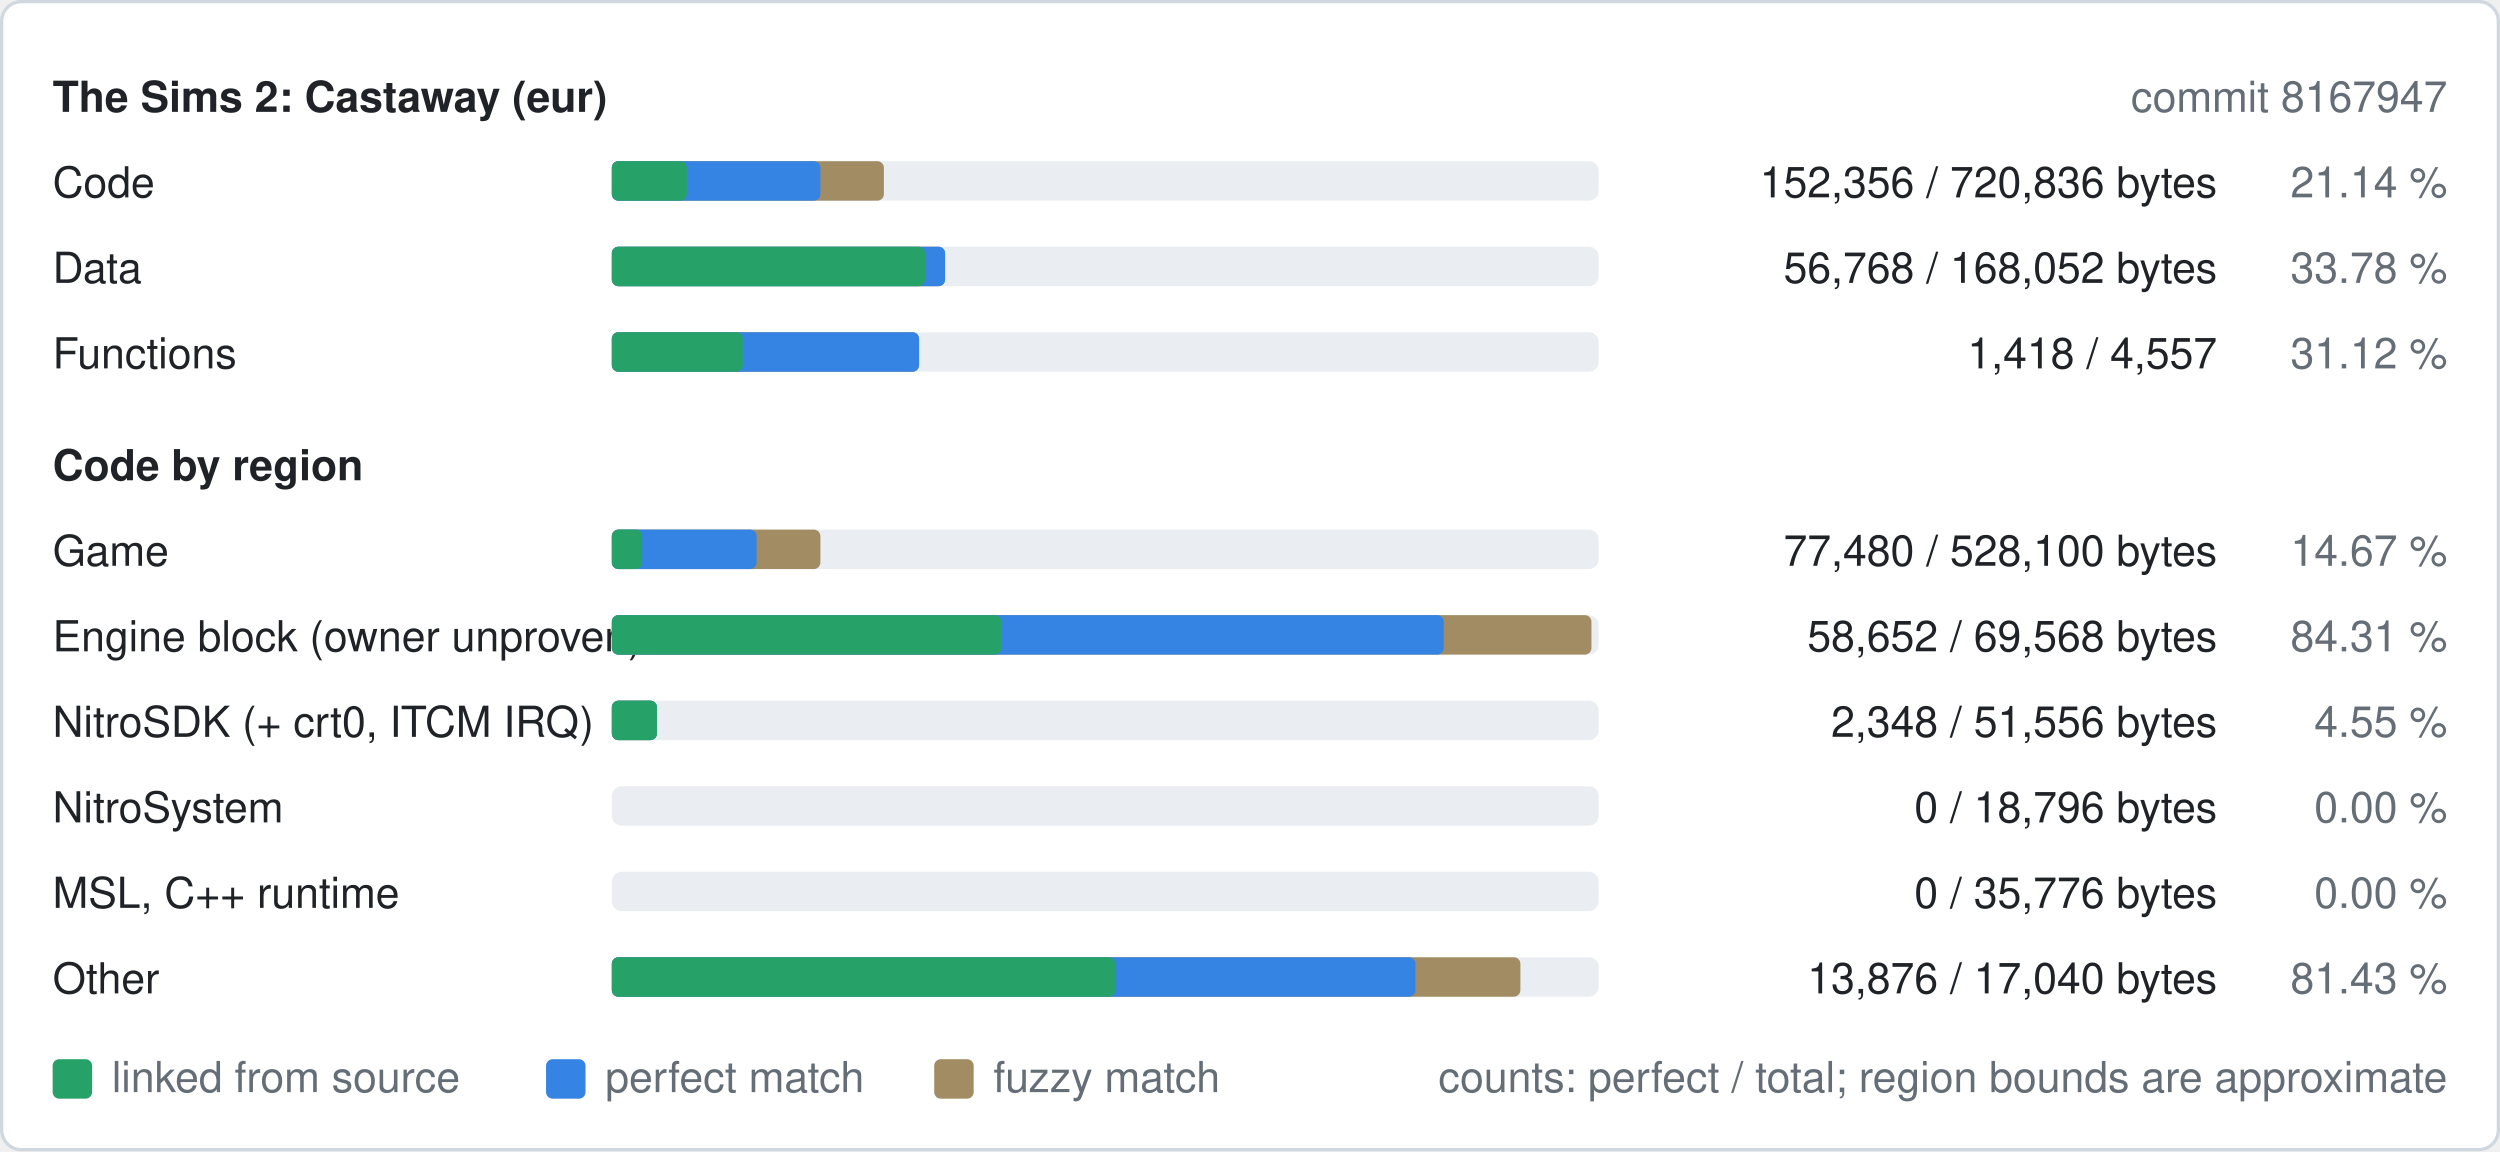
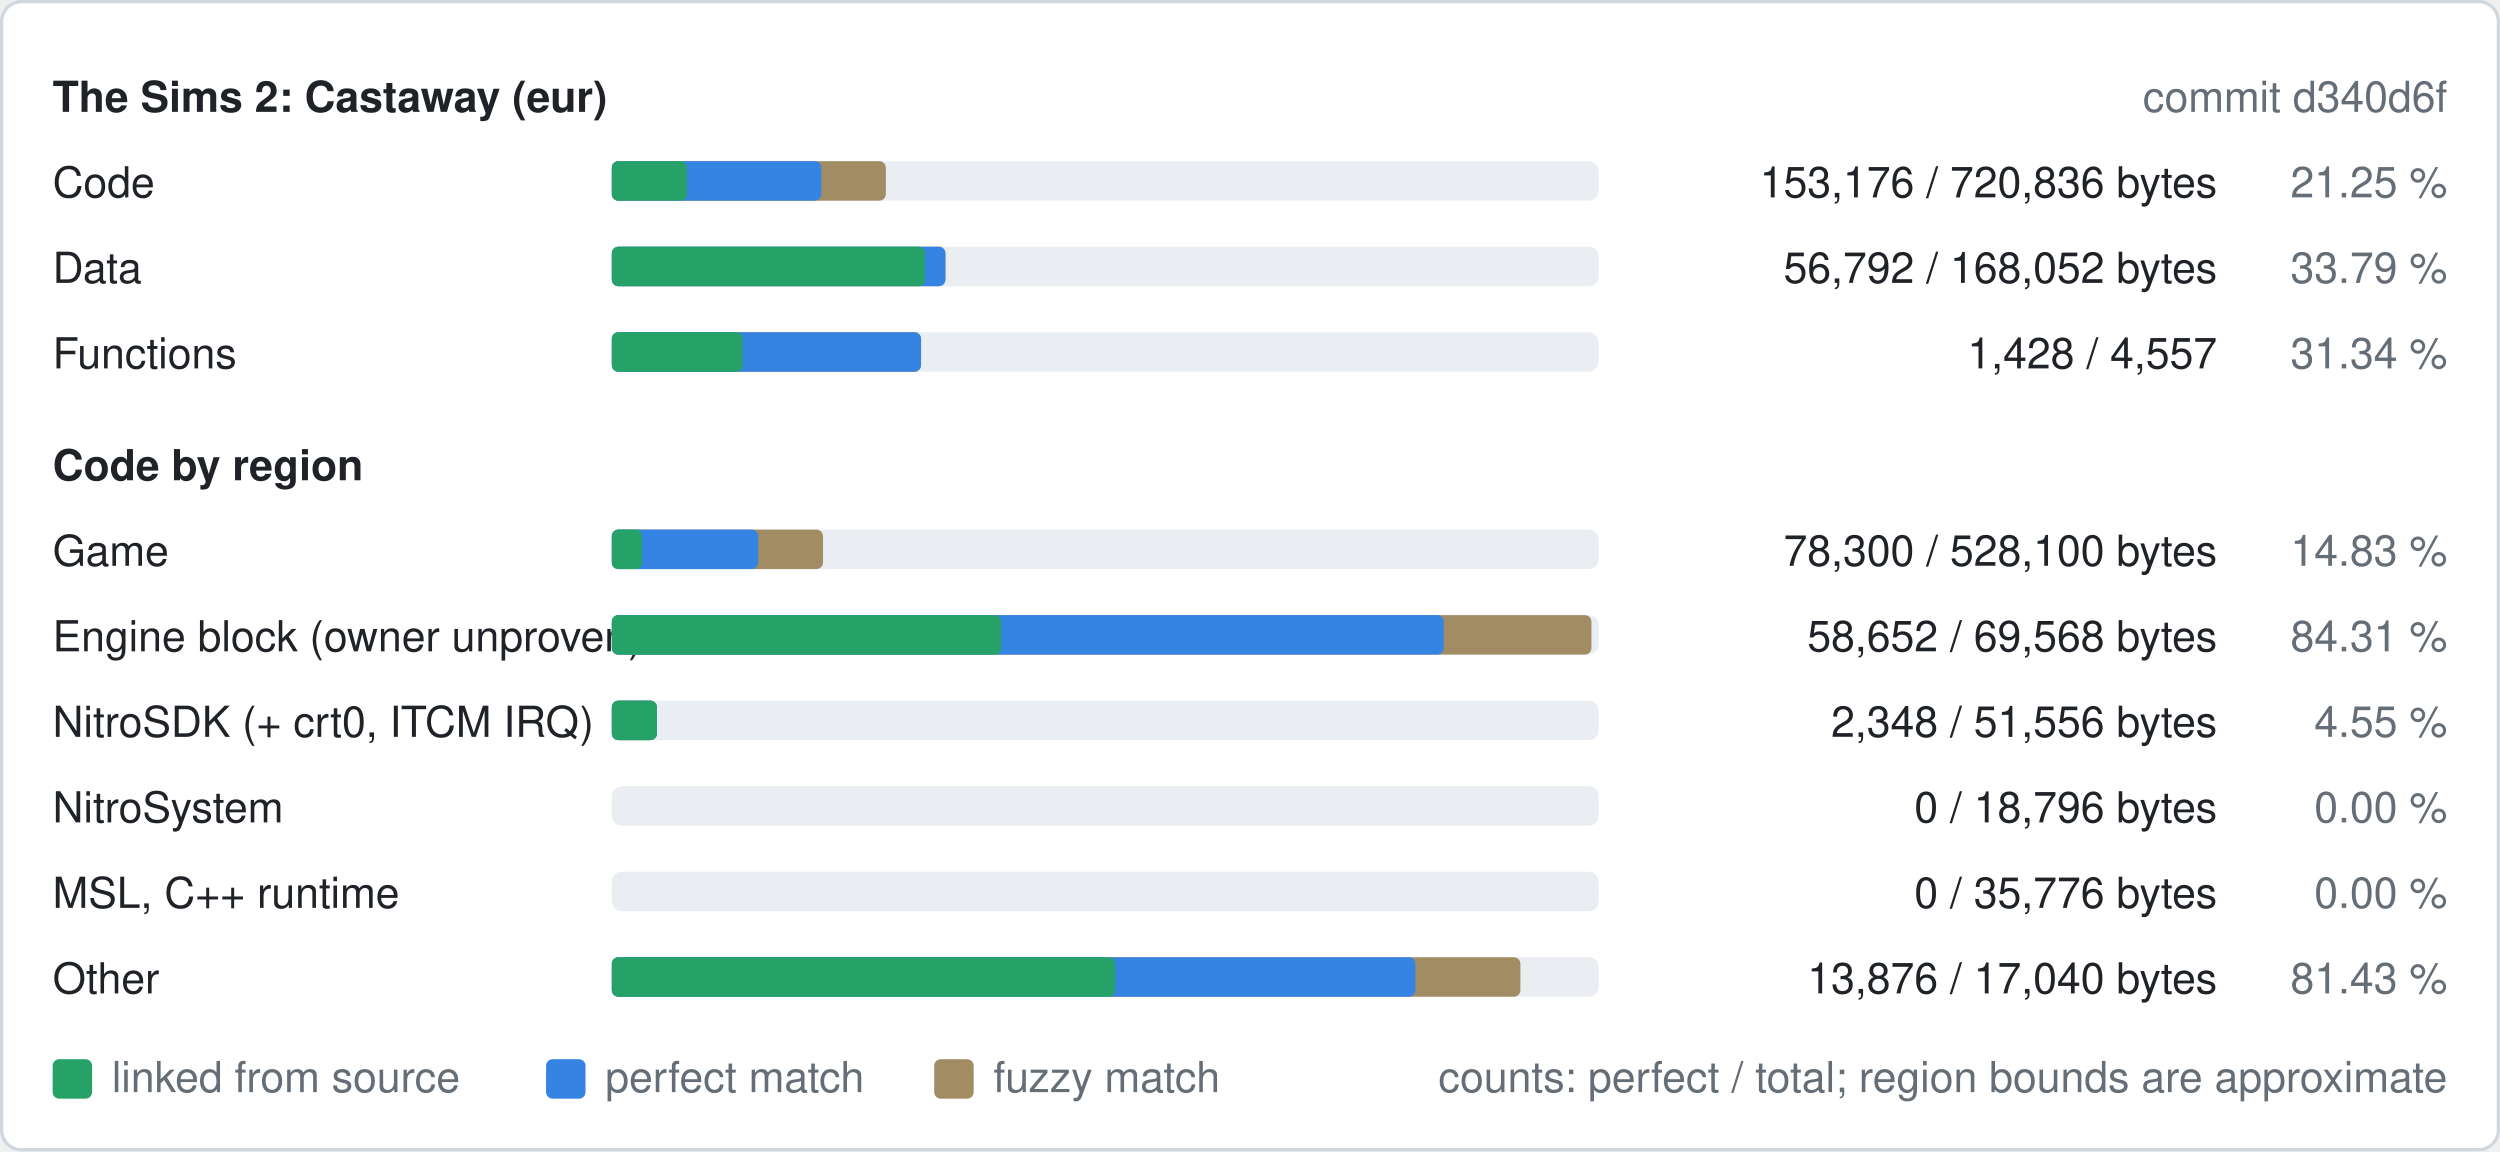
<svg xmlns="http://www.w3.org/2000/svg" width="760" height="350" viewBox="0 0 760 350" role="img" aria-label="Decompilation progress of eur">
  <style>
text{font-family:-apple-system,BlinkMacSystemFont,"Segoe UI",Helvetica,Arial,sans-serif;font-size:13px}
.b{font-weight:600}
.bg{fill:#ffffff;stroke:#d0d7de}.t{fill:#1f2328}.m{fill:#656d76}.track{fill:#eaeef2}.fuzzy{fill:#a28c64}.perfect{fill:#3584e4}.linked{fill:#26a269}
@media (prefers-color-scheme: dark){.bg{fill:#0d1117;stroke:#30363d}.t{fill:#e6edf3}.m{fill:#8d96a0}.track{fill:#21262d}.fuzzy{fill:#a28c64}.perfect{fill:#3584e4}.linked{fill:#2ec27e}}
</style>
  <rect class="bg" x="0.5" y="0.5" width="759" height="349" rx="6" />
  <text class="t b" x="16" y="34">The Sims 2: Castaway (eur)</text>
-   <text class="m" x="744" y="34" text-anchor="end">commit 8167947</text>
+   <text class="m" x="744" y="34" text-anchor="end">commit d340d6f</text>
  <text class="t" x="16" y="60">Code</text>
  <rect class="track" x="186" y="49" width="300" height="12" rx="3" />
-   <rect class="fuzzy" x="186" y="49" width="82.7" height="12" rx="2" />
-   <rect class="perfect" x="186" y="49" width="63.4" height="12" rx="2" />
+   <rect class="fuzzy" x="186" y="49" width="83.3" height="12" rx="2" />
+   <rect class="perfect" x="186" y="49" width="63.7" height="12" rx="2" />
  <rect class="linked" x="186" y="49" width="22.8" height="12" rx="2" />
-   <text class="t" x="674" y="60" text-anchor="end">152,356 / 720,836 bytes</text>
-   <text class="m" x="744" y="60" text-anchor="end">21.14 %</text>
+   <text class="t" x="674" y="60" text-anchor="end">153,176 / 720,836 bytes</text>
+   <text class="m" x="744" y="60" text-anchor="end">21.25 %</text>
  <text class="t" x="16" y="86">Data</text>
  <rect class="track" x="186" y="75" width="300" height="12" rx="3" />
-   <rect class="fuzzy" x="186" y="75" width="101.3" height="12" rx="2" />
-   <rect class="perfect" x="186" y="75" width="101.3" height="12" rx="2" />
+   <rect class="fuzzy" x="186" y="75" width="101.4" height="12" rx="2" />
+   <rect class="perfect" x="186" y="75" width="101.4" height="12" rx="2" />
  <rect class="linked" x="186" y="75" width="95.2" height="12" rx="2" />
-   <text class="t" x="674" y="86" text-anchor="end">56,768 / 168,052 bytes</text>
-   <text class="m" x="744" y="86" text-anchor="end">33.78 %</text>
+   <text class="t" x="674" y="86" text-anchor="end">56,792 / 168,052 bytes</text>
+   <text class="m" x="744" y="86" text-anchor="end">33.79 %</text>
  <text class="t" x="16" y="112">Functions</text>
  <rect class="track" x="186" y="101" width="300" height="12" rx="3" />
-   <rect class="fuzzy" x="186" y="101" width="93.4" height="12" rx="2" />
-   <rect class="perfect" x="186" y="101" width="93.4" height="12" rx="2" />
+   <rect class="fuzzy" x="186" y="101" width="94.0" height="12" rx="2" />
+   <rect class="perfect" x="186" y="101" width="94.0" height="12" rx="2" />
  <rect class="linked" x="186" y="101" width="39.8" height="12" rx="2" />
-   <text class="t" x="674" y="112" text-anchor="end">1,418 / 4,557</text>
-   <text class="m" x="744" y="112" text-anchor="end">31.12 %</text>
+   <text class="t" x="674" y="112" text-anchor="end">1,428 / 4,557</text>
+   <text class="m" x="744" y="112" text-anchor="end">31.34 %</text>
  <text class="t b" x="16" y="146">Code by region</text>
  <text class="t" x="16" y="172">Game</text>
  <rect class="track" x="186" y="161" width="300" height="12" rx="3" />
-   <rect class="fuzzy" x="186" y="161" width="63.4" height="12" rx="2" />
-   <rect class="perfect" x="186" y="161" width="44.0" height="12" rx="2" />
+   <rect class="fuzzy" x="186" y="161" width="64.2" height="12" rx="2" />
+   <rect class="perfect" x="186" y="161" width="44.5" height="12" rx="2" />
  <rect class="linked" x="186" y="161" width="9.2" height="12" rx="2" />
-   <text class="t" x="674" y="172" text-anchor="end">77,480 / 528,100 bytes</text>
-   <text class="m" x="744" y="172" text-anchor="end">14.67 %</text>
+   <text class="t" x="674" y="172" text-anchor="end">78,300 / 528,100 bytes</text>
+   <text class="m" x="744" y="172" text-anchor="end">14.83 %</text>
  <text class="t" x="16" y="198">Engine block (owner unproven)</text>
  <rect class="track" x="186" y="187" width="300" height="12" rx="3" />
  <rect class="fuzzy" x="186" y="187" width="297.8" height="12" rx="2" />
  <rect class="perfect" x="186" y="187" width="252.9" height="12" rx="2" />
  <rect class="linked" x="186" y="187" width="118.4" height="12" rx="2" />
  <text class="t" x="674" y="198" text-anchor="end">58,652 / 69,568 bytes</text>
  <text class="m" x="744" y="198" text-anchor="end">84.31 %</text>
  <text class="t" x="16" y="224">NitroSDK (+ crt0, ITCM IRQ)</text>
  <rect class="track" x="186" y="213" width="300" height="12" rx="3" />
  <rect class="fuzzy" x="186" y="213" width="13.7" height="12" rx="2" />
  <rect class="perfect" x="186" y="213" width="13.7" height="12" rx="2" />
  <rect class="linked" x="186" y="213" width="13.7" height="12" rx="2" />
  <text class="t" x="674" y="224" text-anchor="end">2,348 / 51,556 bytes</text>
  <text class="m" x="744" y="224" text-anchor="end">4.55 %</text>
  <text class="t" x="16" y="250">NitroSystem</text>
  <rect class="track" x="186" y="239" width="300" height="12" rx="3" />
  <text class="t" x="674" y="250" text-anchor="end">0 / 18,796 bytes</text>
  <text class="m" x="744" y="250" text-anchor="end">0.00 %</text>
  <text class="t" x="16" y="276">MSL, C++ runtime</text>
  <rect class="track" x="186" y="265" width="300" height="12" rx="3" />
  <text class="t" x="674" y="276" text-anchor="end">0 / 35,776 bytes</text>
  <text class="m" x="744" y="276" text-anchor="end">0.00 %</text>
  <text class="t" x="16" y="302">Other</text>
  <rect class="track" x="186" y="291" width="300" height="12" rx="3" />
  <rect class="fuzzy" x="186" y="291" width="276.2" height="12" rx="2" />
  <rect class="perfect" x="186" y="291" width="244.3" height="12" rx="2" />
  <rect class="linked" x="186" y="291" width="153.0" height="12" rx="2" />
  <text class="t" x="674" y="302" text-anchor="end">13,876 / 17,040 bytes</text>
  <text class="m" x="744" y="302" text-anchor="end">81.43 %</text>
  <rect class="linked" x="16" y="322" width="12" height="12" rx="2" />
  <text class="m" x="34" y="332">linked from source</text>
  <rect class="perfect" x="166" y="322" width="12" height="12" rx="2" />
  <text class="m" x="184" y="332">perfect match</text>
  <rect class="fuzzy" x="284" y="322" width="12" height="12" rx="2" />
  <text class="m" x="302" y="332">fuzzy match</text>
  <text class="m" x="744" y="332" text-anchor="end">counts: perfect / total; region bounds are approximate</text>
</svg>
